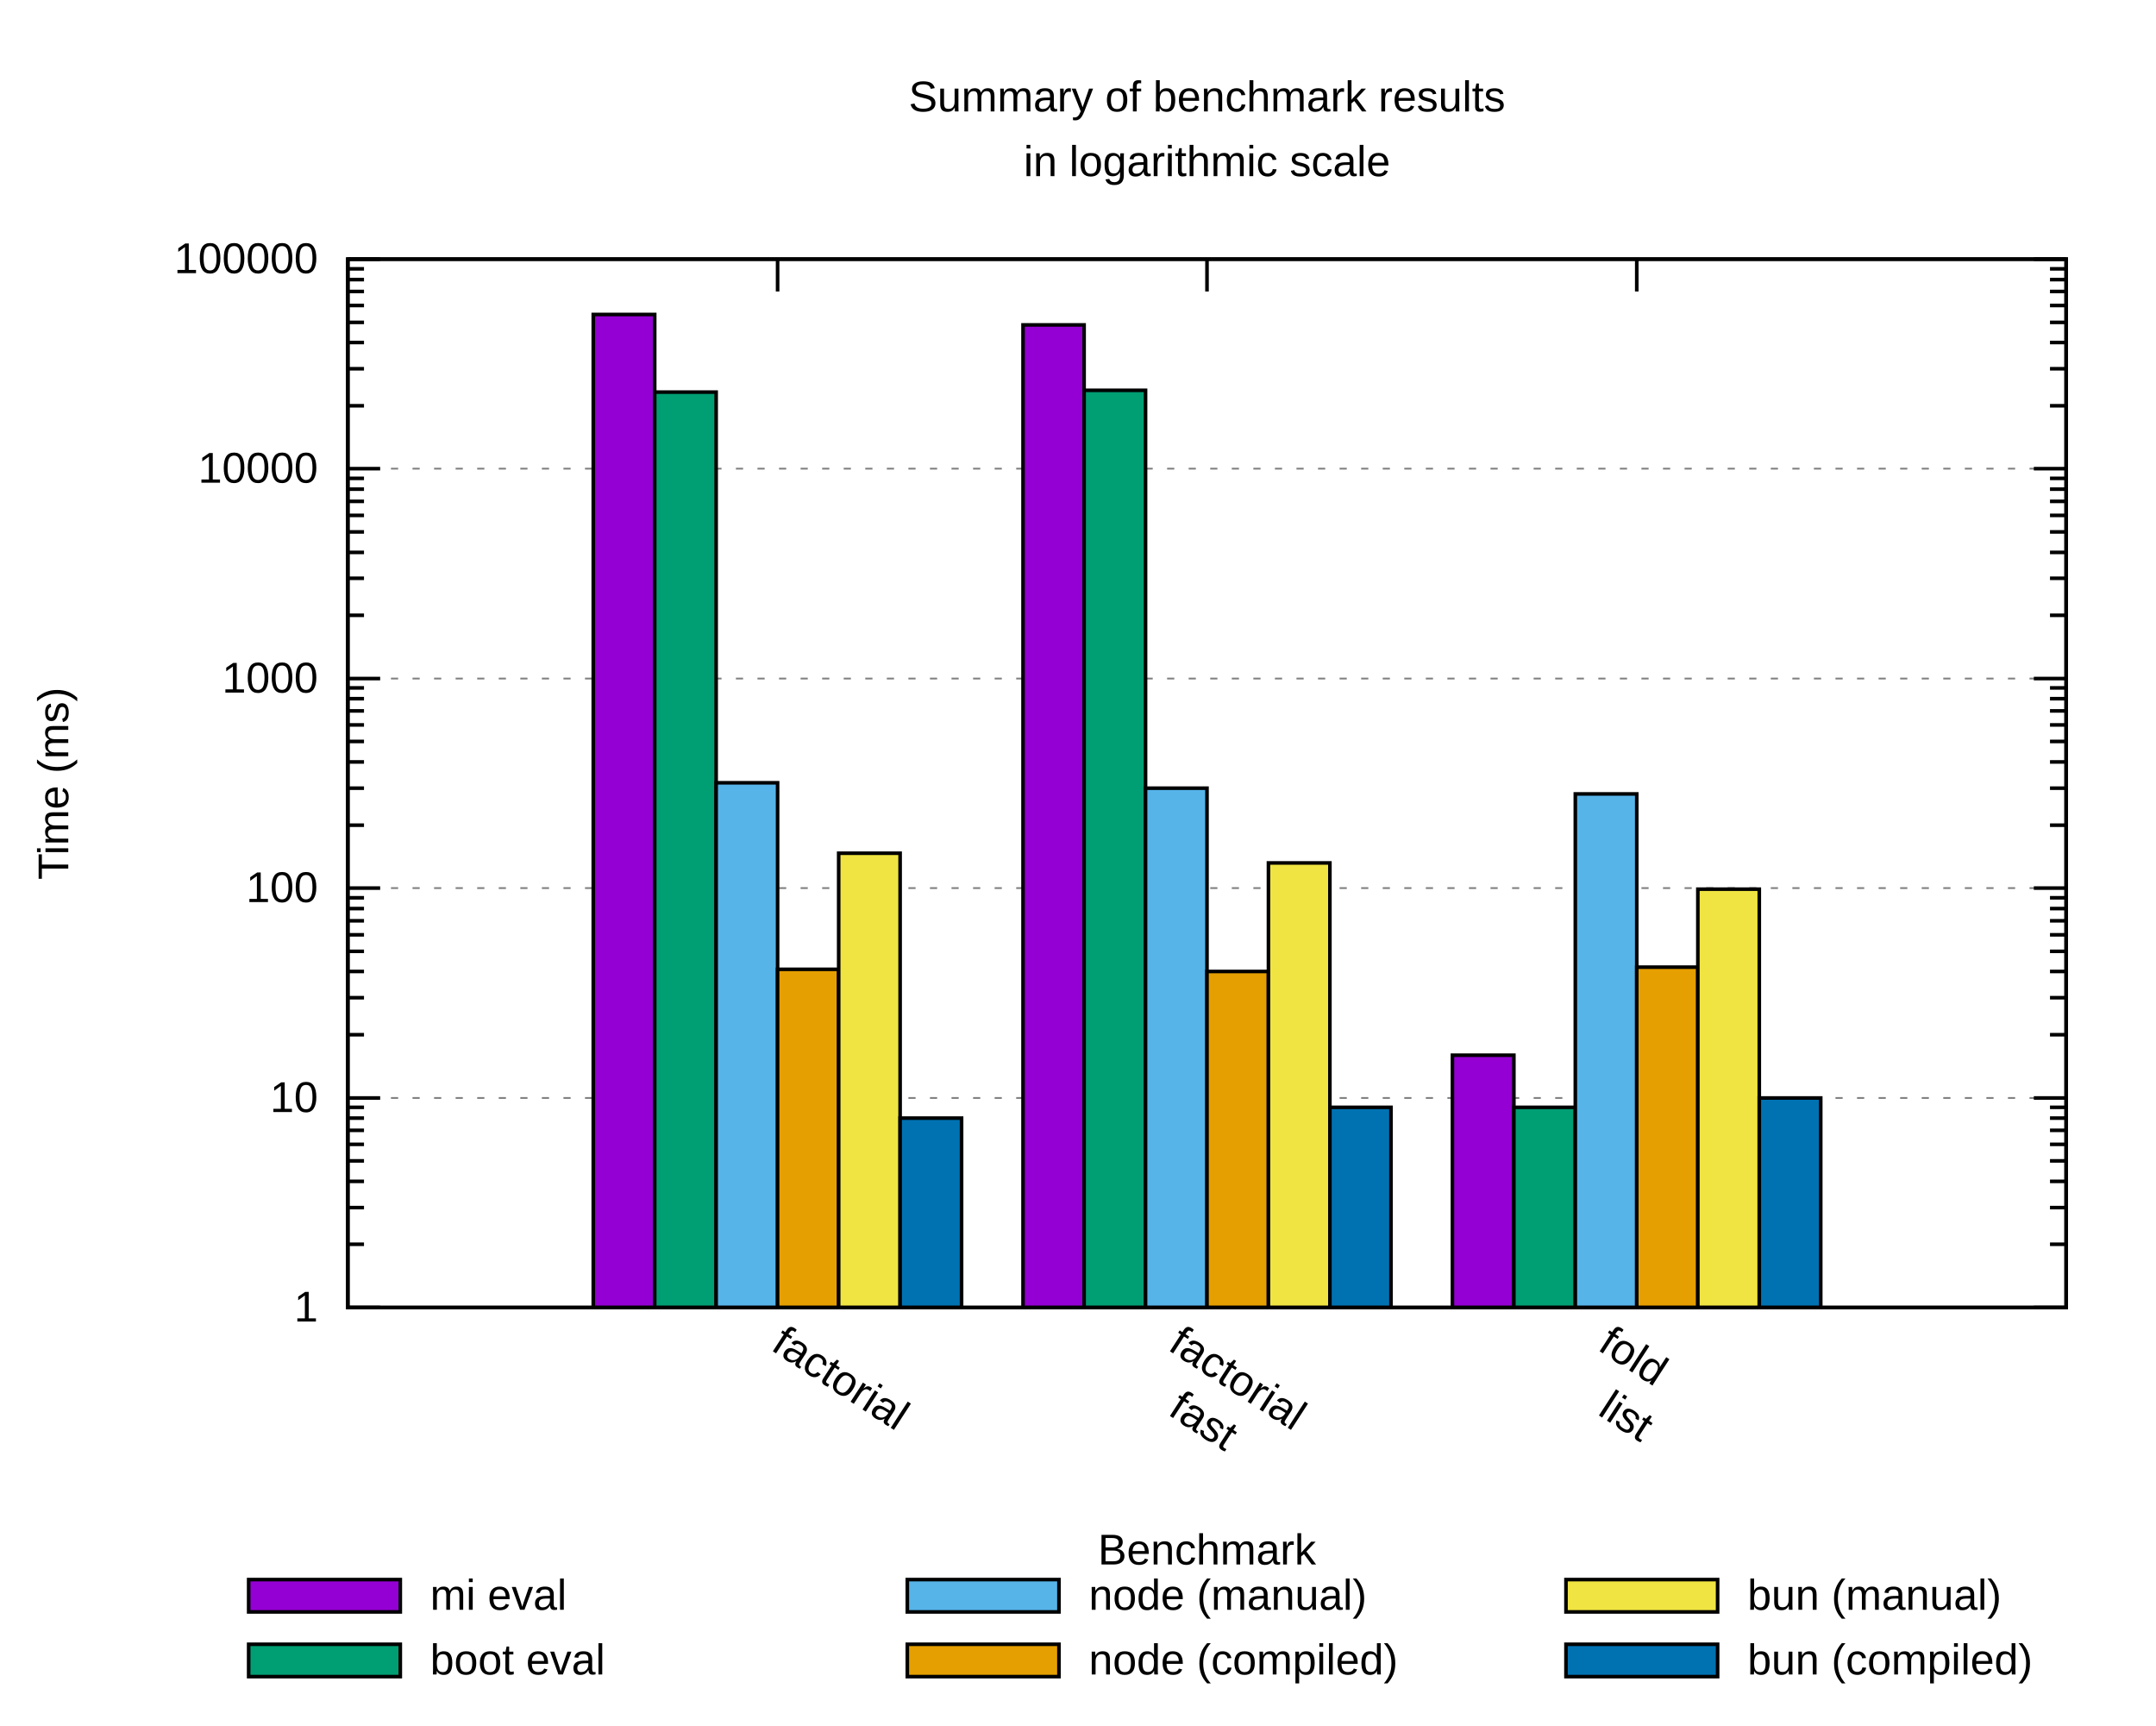
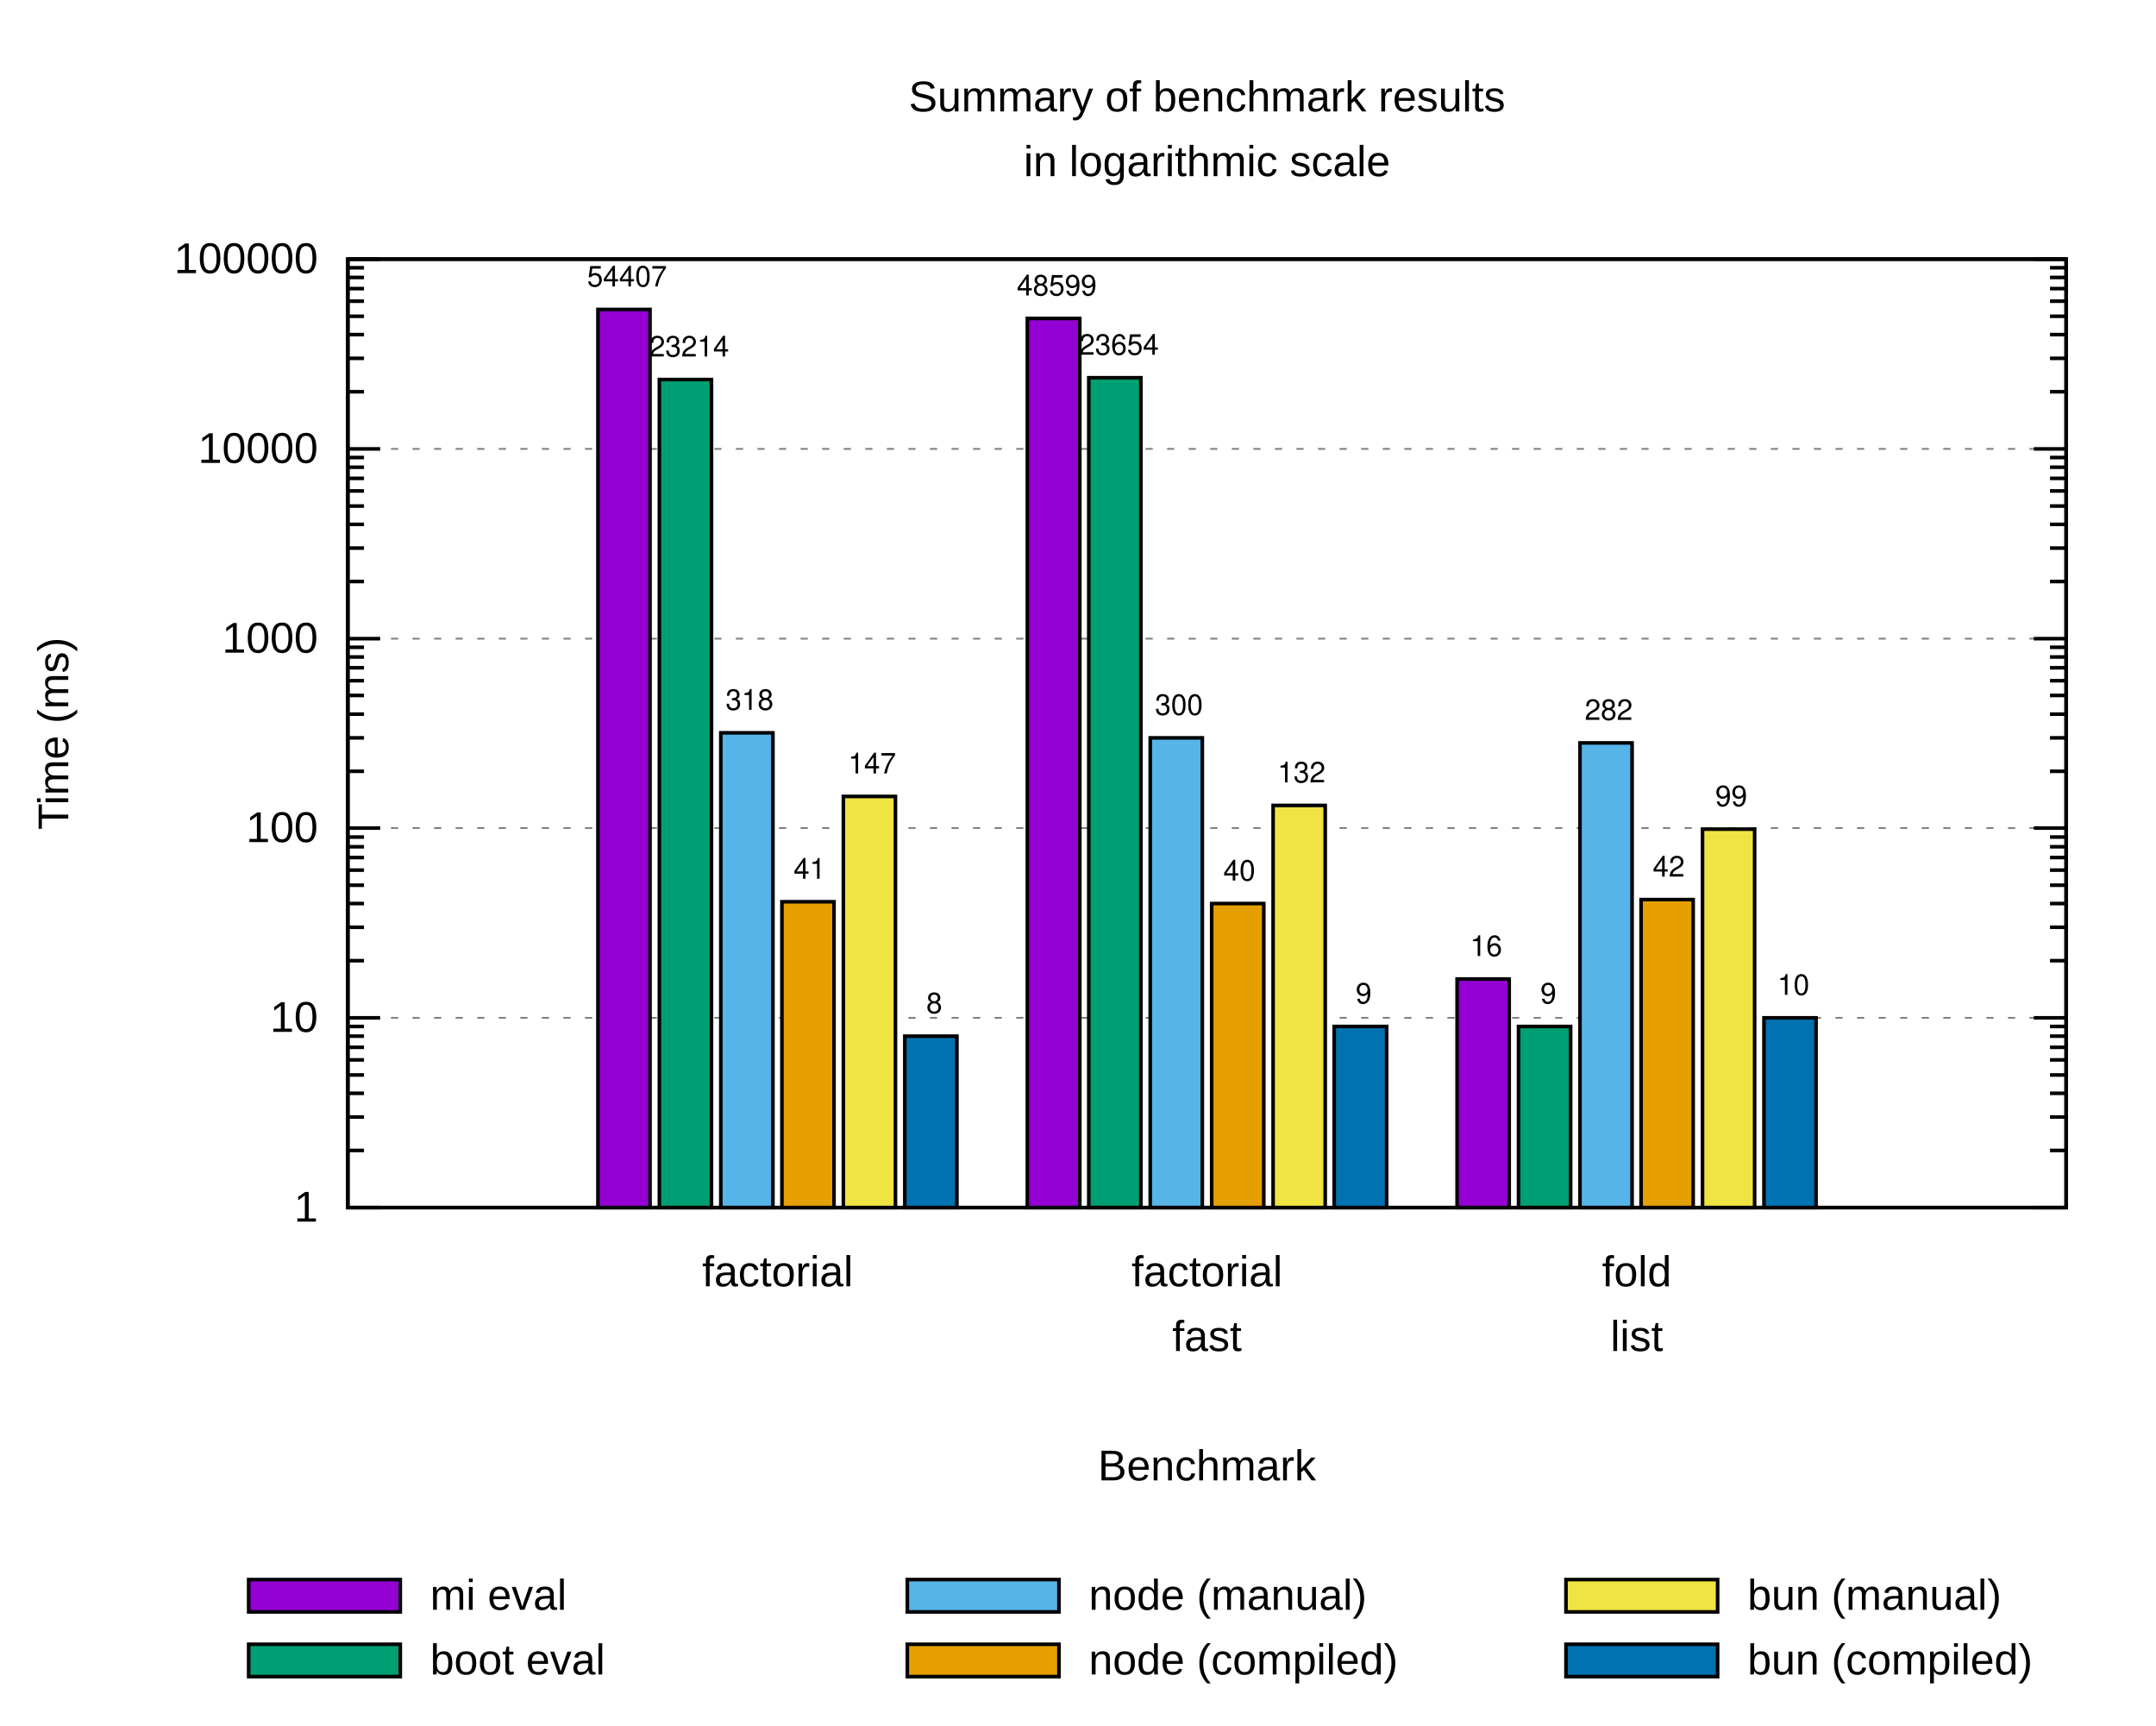
<svg xmlns="http://www.w3.org/2000/svg" xmlns:xlink="http://www.w3.org/1999/xlink" width="600" height="480" viewBox="0 0 600 480">
  <g id="gnuplot_canvas">
    <rect x="0" y="0" width="600" height="480" fill="none" />
    <defs>
      <circle id="gpDot" r="0.5" stroke-width="0.5" stroke="currentColor" />
      <path id="gpPt0" stroke-width="0.222" stroke="currentColor" d="M-1,0 h2 M0,-1 v2" />
      <path id="gpPt1" stroke-width="0.222" stroke="currentColor" d="M-1,-1 L1,1 M1,-1 L-1,1" />
      <path id="gpPt2" stroke-width="0.222" stroke="currentColor" d="M-1,0 L1,0 M0,-1 L0,1 M-1,-1 L1,1 M-1,1 L1,-1" />
      <rect id="gpPt3" stroke-width="0.222" stroke="currentColor" x="-1" y="-1" width="2" height="2" />
      <rect id="gpPt4" stroke-width="0.222" stroke="currentColor" fill="currentColor" x="-1" y="-1" width="2" height="2" />
      <circle id="gpPt5" stroke-width="0.222" stroke="currentColor" cx="0" cy="0" r="1" />
      <use xlink:href="#gpPt5" id="gpPt6" fill="currentColor" stroke="none" />
      <path id="gpPt7" stroke-width="0.222" stroke="currentColor" d="M0,-1.33 L-1.33,0.67 L1.33,0.67 z" />
      <use xlink:href="#gpPt7" id="gpPt8" fill="currentColor" stroke="none" />
      <use xlink:href="#gpPt7" id="gpPt9" stroke="currentColor" transform="rotate(180)" />
      <use xlink:href="#gpPt9" id="gpPt10" fill="currentColor" stroke="none" />
      <use xlink:href="#gpPt3" id="gpPt11" stroke="currentColor" transform="rotate(45)" />
      <use xlink:href="#gpPt11" id="gpPt12" fill="currentColor" stroke="none" />
      <path id="gpPt13" stroke-width="0.222" stroke="currentColor" d="M0,1.330 L1.265,0.411 L0.782,-1.067 L-0.782,-1.076 L-1.265,0.411 z" />
      <use xlink:href="#gpPt13" id="gpPt14" fill="currentColor" stroke="none" />
      <filter id="textbox" filterUnits="objectBoundingBox" x="0" y="0" height="1" width="1">
        <feFlood flood-color="white" flood-opacity="1" result="bgnd" />
        <feComposite in="SourceGraphic" in2="bgnd" operator="atop" />
      </filter>
      <filter id="greybox" filterUnits="objectBoundingBox" x="0" y="0" height="1" width="1">
        <feFlood flood-color="lightgrey" flood-opacity="1" result="grey" />
        <feComposite in="SourceGraphic" in2="grey" operator="atop" />
      </filter>
    </defs>
    <g fill="none" color="white" stroke="currentColor" stroke-width="1.00" stroke-linecap="butt" stroke-linejoin="miter">
</g>
    <g fill="none" color="black" stroke="currentColor" stroke-width="1.00" stroke-linecap="butt" stroke-linejoin="miter">
</g>
    <g fill="none" color="black" stroke="black" stroke-width="0.50" stroke-linecap="butt" stroke-linejoin="miter">
</g>
    <g fill="none" color="gray" stroke="currentColor" stroke-width="0.50" stroke-linecap="butt" stroke-linejoin="miter">
-       <path stroke="gray" stroke-dasharray="2,4" class="gridline" d="M96.8,363.8 L575.0,363.8  " />
+       <path stroke="gray" stroke-dasharray="2,4" class="gridline" d="M96.8,336.0 L575.0,336.0  " />
    </g>
    <g fill="none" color="gray" stroke="gray" stroke-width="1.00" stroke-linecap="butt" stroke-linejoin="miter">
</g>
    <g fill="none" color="black" stroke="currentColor" stroke-width="1.00" stroke-linecap="butt" stroke-linejoin="miter">
-       <path stroke="black" d="M96.8,363.8 L105.8,363.8 M575.0,363.8 L566.0,363.8  " />
-       <g transform="translate(88.5,367.7)" stroke="none" fill="black" font-family="Arial" font-size="12.00" text-anchor="end">
+       <path stroke="black" d="M96.8,336.0 L105.8,336.0 M575.0,336.0 L566.0,336.0  " />
+       <g transform="translate(88.5,339.9)" stroke="none" fill="black" font-family="Arial" font-size="12.00" text-anchor="end">
        <text>
          <tspan font-family="Arial"> 1</tspan>
        </text>
      </g>
    </g>
    <g fill="none" color="black" stroke="currentColor" stroke-width="1.00" stroke-linecap="butt" stroke-linejoin="miter">
-       <path stroke="black" d="M96.8,346.2 L101.3,346.2 M575.0,346.2 L570.5,346.2 M96.8,336.0 L101.3,336.0 M575.0,336.0 L570.5,336.0   M96.8,328.7 L101.3,328.7 M575.0,328.7 L570.5,328.7 M96.8,323.0 L101.3,323.0 M575.0,323.0 L570.5,323.0   M96.8,318.4 L101.3,318.4 M575.0,318.4 L570.5,318.4 M96.8,314.5 L101.3,314.5 M575.0,314.5 L570.5,314.5   M96.8,311.1 L101.3,311.1 M575.0,311.1 L570.5,311.1 M96.8,308.1 L101.3,308.1 M575.0,308.1 L570.5,308.1    " />
+       <path stroke="black" d="M96.8,320.1 L101.3,320.1 M575.0,320.1 L570.5,320.1 M96.8,310.8 L101.3,310.8 M575.0,310.8 L570.5,310.8   M96.8,304.2 L101.3,304.2 M575.0,304.2 L570.5,304.2 M96.8,299.1 L101.3,299.1 M575.0,299.1 L570.5,299.1   M96.8,294.9 L101.3,294.9 M575.0,294.9 L570.5,294.9 M96.8,291.4 L101.3,291.4 M575.0,291.4 L570.5,291.4   M96.8,288.3 L101.3,288.3 M575.0,288.3 L570.5,288.3 M96.8,285.6 L101.3,285.6 M575.0,285.6 L570.5,285.6    " />
    </g>
    <g fill="none" color="black" stroke="black" stroke-width="0.50" stroke-linecap="butt" stroke-linejoin="miter">
</g>
    <g fill="none" color="gray" stroke="currentColor" stroke-width="0.50" stroke-linecap="butt" stroke-linejoin="miter">
-       <path stroke="gray" stroke-dasharray="2,4" class="gridline" d="M96.8,305.5 L575.0,305.5  " />
+       <path stroke="gray" stroke-dasharray="2,4" class="gridline" d="M96.8,283.2 L575.0,283.2  " />
    </g>
    <g fill="none" color="gray" stroke="gray" stroke-width="1.00" stroke-linecap="butt" stroke-linejoin="miter">
</g>
    <g fill="none" color="black" stroke="currentColor" stroke-width="1.00" stroke-linecap="butt" stroke-linejoin="miter">
-       <path stroke="black" d="M96.8,305.5 L105.8,305.5 M575.0,305.5 L566.0,305.5  " />
-       <g transform="translate(88.5,309.4)" stroke="none" fill="black" font-family="Arial" font-size="12.00" text-anchor="end">
+       <path stroke="black" d="M96.8,283.2 L105.8,283.2 M575.0,283.2 L566.0,283.2  " />
+       <g transform="translate(88.5,287.1)" stroke="none" fill="black" font-family="Arial" font-size="12.00" text-anchor="end">
        <text>
          <tspan font-family="Arial"> 10</tspan>
        </text>
      </g>
    </g>
    <g fill="none" color="black" stroke="currentColor" stroke-width="1.00" stroke-linecap="butt" stroke-linejoin="miter">
-       <path stroke="black" d="M96.8,287.9 L101.3,287.9 M575.0,287.9 L570.5,287.9 M96.8,277.6 L101.3,277.6 M575.0,277.6 L570.5,277.6   M96.8,270.3 L101.3,270.3 M575.0,270.3 L570.5,270.3 M96.8,264.7 L101.3,264.7 M575.0,264.7 L570.5,264.7   M96.8,260.1 L101.3,260.1 M575.0,260.1 L570.5,260.1 M96.8,256.2 L101.3,256.2 M575.0,256.2 L570.5,256.2   M96.8,252.8 L101.3,252.8 M575.0,252.8 L570.5,252.8 M96.8,249.8 L101.3,249.8 M575.0,249.8 L570.5,249.8    " />
+       <path stroke="black" d="M96.8,267.3 L101.3,267.3 M575.0,267.3 L570.5,267.3 M96.8,258.0 L101.3,258.0 M575.0,258.0 L570.5,258.0   M96.8,251.4 L101.3,251.4 M575.0,251.4 L570.5,251.4 M96.8,246.3 L101.3,246.3 M575.0,246.3 L570.5,246.3   M96.8,242.1 L101.3,242.1 M575.0,242.1 L570.5,242.1 M96.8,238.6 L101.3,238.6 M575.0,238.6 L570.5,238.6   M96.8,235.6 L101.3,235.6 M575.0,235.6 L570.5,235.6 M96.8,232.9 L101.3,232.9 M575.0,232.9 L570.5,232.9    " />
    </g>
    <g fill="none" color="black" stroke="black" stroke-width="0.50" stroke-linecap="butt" stroke-linejoin="miter">
</g>
    <g fill="none" color="gray" stroke="currentColor" stroke-width="0.50" stroke-linecap="butt" stroke-linejoin="miter">
-       <path stroke="gray" stroke-dasharray="2,4" class="gridline" d="M96.8,247.1 L575.0,247.1  " />
+       <path stroke="gray" stroke-dasharray="2,4" class="gridline" d="M96.8,230.4 L575.0,230.4  " />
    </g>
    <g fill="none" color="gray" stroke="gray" stroke-width="1.00" stroke-linecap="butt" stroke-linejoin="miter">
</g>
    <g fill="none" color="black" stroke="currentColor" stroke-width="1.00" stroke-linecap="butt" stroke-linejoin="miter">
-       <path stroke="black" d="M96.8,247.1 L105.8,247.1 M575.0,247.1 L566.0,247.1  " />
-       <g transform="translate(88.5,251.0)" stroke="none" fill="black" font-family="Arial" font-size="12.00" text-anchor="end">
+       <path stroke="black" d="M96.8,230.4 L105.8,230.4 M575.0,230.4 L566.0,230.4  " />
+       <g transform="translate(88.5,234.3)" stroke="none" fill="black" font-family="Arial" font-size="12.00" text-anchor="end">
        <text>
          <tspan font-family="Arial"> 100</tspan>
        </text>
      </g>
    </g>
    <g fill="none" color="black" stroke="currentColor" stroke-width="1.00" stroke-linecap="butt" stroke-linejoin="miter">
-       <path stroke="black" d="M96.8,229.6 L101.3,229.6 M575.0,229.6 L570.5,229.6 M96.8,219.3 L101.3,219.3 M575.0,219.3 L570.5,219.3   M96.8,212.0 L101.3,212.0 M575.0,212.0 L570.5,212.0 M96.8,206.3 L101.3,206.3 M575.0,206.3 L570.5,206.3   M96.8,201.7 L101.3,201.7 M575.0,201.7 L570.5,201.7 M96.8,197.8 L101.3,197.8 M575.0,197.8 L570.5,197.8   M96.8,194.4 L101.3,194.4 M575.0,194.4 L570.5,194.4 M96.8,191.4 L101.3,191.4 M575.0,191.4 L570.5,191.4    " />
+       <path stroke="black" d="M96.8,214.6 L101.3,214.6 M575.0,214.6 L570.5,214.6 M96.8,205.3 L101.3,205.3 M575.0,205.3 L570.5,205.3   M96.8,198.7 L101.3,198.7 M575.0,198.7 L570.5,198.7 M96.8,193.5 L101.3,193.5 M575.0,193.5 L570.5,193.5   M96.8,189.4 L101.3,189.4 M575.0,189.4 L570.5,189.4 M96.8,185.8 L101.3,185.8 M575.0,185.8 L570.5,185.8   M96.8,182.8 L101.3,182.8 M575.0,182.8 L570.5,182.8 M96.8,180.1 L101.3,180.1 M575.0,180.1 L570.5,180.1    " />
    </g>
    <g fill="none" color="black" stroke="black" stroke-width="0.50" stroke-linecap="butt" stroke-linejoin="miter">
</g>
    <g fill="none" color="gray" stroke="currentColor" stroke-width="0.50" stroke-linecap="butt" stroke-linejoin="miter">
-       <path stroke="gray" stroke-dasharray="2,4" class="gridline" d="M96.8,188.8 L575.0,188.8  " />
+       <path stroke="gray" stroke-dasharray="2,4" class="gridline" d="M96.8,177.7 L575.0,177.7  " />
    </g>
    <g fill="none" color="gray" stroke="gray" stroke-width="1.00" stroke-linecap="butt" stroke-linejoin="miter">
</g>
    <g fill="none" color="black" stroke="currentColor" stroke-width="1.00" stroke-linecap="butt" stroke-linejoin="miter">
-       <path stroke="black" d="M96.8,188.8 L105.8,188.8 M575.0,188.8 L566.0,188.8  " />
-       <g transform="translate(88.5,192.7)" stroke="none" fill="black" font-family="Arial" font-size="12.00" text-anchor="end">
+       <path stroke="black" d="M96.8,177.7 L105.8,177.7 M575.0,177.7 L566.0,177.7  " />
+       <g transform="translate(88.5,181.6)" stroke="none" fill="black" font-family="Arial" font-size="12.00" text-anchor="end">
        <text>
          <tspan font-family="Arial"> 1000</tspan>
        </text>
      </g>
    </g>
    <g fill="none" color="black" stroke="currentColor" stroke-width="1.00" stroke-linecap="butt" stroke-linejoin="miter">
-       <path stroke="black" d="M96.8,171.2 L101.3,171.2 M575.0,171.2 L570.5,171.2 M96.8,160.9 L101.3,160.9 M575.0,160.9 L570.5,160.9   M96.8,153.7 L101.3,153.7 M575.0,153.7 L570.5,153.7 M96.8,148.0 L101.3,148.0 M575.0,148.0 L570.5,148.0   M96.8,143.4 L101.3,143.4 M575.0,143.4 L570.5,143.4 M96.8,139.5 L101.3,139.5 M575.0,139.5 L570.5,139.5   M96.8,136.1 L101.3,136.1 M575.0,136.1 L570.5,136.1 M96.8,133.1 L101.3,133.1 M575.0,133.1 L570.5,133.1    " />
+       <path stroke="black" d="M96.8,161.8 L101.3,161.8 M575.0,161.8 L570.5,161.8 M96.8,152.5 L101.3,152.5 M575.0,152.5 L570.5,152.5   M96.8,145.9 L101.3,145.9 M575.0,145.9 L570.5,145.9 M96.8,140.8 L101.3,140.8 M575.0,140.8 L570.5,140.8   M96.8,136.6 L101.3,136.6 M575.0,136.6 L570.5,136.6 M96.8,133.1 L101.3,133.1 M575.0,133.1 L570.5,133.1   M96.8,130.0 L101.3,130.0 M575.0,130.0 L570.5,130.0 M96.8,127.3 L101.3,127.3 M575.0,127.3 L570.5,127.3    " />
    </g>
    <g fill="none" color="black" stroke="black" stroke-width="0.50" stroke-linecap="butt" stroke-linejoin="miter">
</g>
    <g fill="none" color="gray" stroke="currentColor" stroke-width="0.50" stroke-linecap="butt" stroke-linejoin="miter">
-       <path stroke="gray" stroke-dasharray="2,4" class="gridline" d="M96.8,130.4 L575.0,130.4  " />
+       <path stroke="gray" stroke-dasharray="2,4" class="gridline" d="M96.8,124.9 L575.0,124.9  " />
    </g>
    <g fill="none" color="gray" stroke="gray" stroke-width="1.00" stroke-linecap="butt" stroke-linejoin="miter">
</g>
    <g fill="none" color="black" stroke="currentColor" stroke-width="1.00" stroke-linecap="butt" stroke-linejoin="miter">
-       <path stroke="black" d="M96.8,130.4 L105.8,130.4 M575.0,130.4 L566.0,130.4  " />
-       <g transform="translate(88.5,134.3)" stroke="none" fill="black" font-family="Arial" font-size="12.00" text-anchor="end">
+       <path stroke="black" d="M96.8,124.9 L105.8,124.9 M575.0,124.9 L566.0,124.9  " />
+       <g transform="translate(88.5,128.8)" stroke="none" fill="black" font-family="Arial" font-size="12.00" text-anchor="end">
        <text>
          <tspan font-family="Arial"> 10000</tspan>
        </text>
      </g>
    </g>
    <g fill="none" color="black" stroke="currentColor" stroke-width="1.00" stroke-linecap="butt" stroke-linejoin="miter">
-       <path stroke="black" d="M96.8,112.9 L101.3,112.9 M575.0,112.9 L570.5,112.9 M96.8,102.6 L101.3,102.6 M575.0,102.6 L570.5,102.6   M96.8,95.3 L101.3,95.3 M575.0,95.3 L570.5,95.3 M96.8,89.7 L101.3,89.7 M575.0,89.7 L570.5,89.7   M96.8,85.0 L101.3,85.0 M575.0,85.0 L570.5,85.0 M96.8,81.1 L101.3,81.1 M575.0,81.1 L570.5,81.1   M96.8,77.8 L101.3,77.8 M575.0,77.8 L570.5,77.8 M96.8,74.8 L101.3,74.8 M575.0,74.8 L570.5,74.8    " />
+       <path stroke="black" d="M96.8,109.0 L101.3,109.0 M575.0,109.0 L570.5,109.0 M96.8,99.7 L101.3,99.7 M575.0,99.7 L570.5,99.7   M96.8,93.1 L101.3,93.1 M575.0,93.1 L570.5,93.1 M96.8,88.0 L101.3,88.0 M575.0,88.0 L570.5,88.0   M96.8,83.8 L101.3,83.8 M575.0,83.8 L570.5,83.8 M96.8,80.3 L101.3,80.3 M575.0,80.3 L570.5,80.3   M96.8,77.2 L101.3,77.2 M575.0,77.2 L570.5,77.2 M96.8,74.5 L101.3,74.5 M575.0,74.5 L570.5,74.5    " />
    </g>
    <g fill="none" color="black" stroke="black" stroke-width="0.50" stroke-linecap="butt" stroke-linejoin="miter">
</g>
    <g fill="none" color="gray" stroke="currentColor" stroke-width="0.50" stroke-linecap="butt" stroke-linejoin="miter">
      <path stroke="gray" stroke-dasharray="2,4" class="gridline" d="M96.8,72.1 L575.0,72.1  " />
    </g>
    <g fill="none" color="gray" stroke="gray" stroke-width="1.00" stroke-linecap="butt" stroke-linejoin="miter">
</g>
    <g fill="none" color="black" stroke="currentColor" stroke-width="1.00" stroke-linecap="butt" stroke-linejoin="miter">
      <path stroke="black" d="M96.8,72.1 L105.8,72.1 M575.0,72.1 L566.0,72.1  " />
      <g transform="translate(88.5,76.0)" stroke="none" fill="black" font-family="Arial" font-size="12.00" text-anchor="end">
        <text>
          <tspan font-family="Arial"> 100000</tspan>
        </text>
      </g>
    </g>
    <g fill="none" color="black" stroke="currentColor" stroke-width="1.00" stroke-linecap="butt" stroke-linejoin="miter">
-       <path stroke="black" d="M216.4,363.8 L216.4,354.8 M216.4,72.1 L216.4,81.1  " />
-       <g transform="translate(214.2,375.4) rotate(33)" stroke="none" fill="black" font-family="Arial" font-size="12.00" text-anchor="start">
+       <path stroke="black" d="M216.4,336.0 M216.4,72.1  " />
+       <g transform="translate(216.4,357.9)" stroke="none" fill="black" font-family="Arial" font-size="12.00" text-anchor="middle">
        <text>
          <tspan font-family="Arial">factorial</tspan>
        </text>
      </g>
    </g>
    <g fill="none" color="black" stroke="currentColor" stroke-width="1.00" stroke-linecap="butt" stroke-linejoin="miter">
-       <path stroke="black" d="M335.9,363.8 L335.9,354.8 M335.9,72.1 L335.9,81.1  " />
-       <g transform="translate(324.7,375.4) rotate(33)" stroke="none" fill="black" font-family="Arial" font-size="12.00" text-anchor="start">
+       <path stroke="black" d="M335.9,336.0 M335.9,72.1  " />
+       <g transform="translate(335.9,357.9)" stroke="none" fill="black" font-family="Arial" font-size="12.00" text-anchor="middle">
        <text>
          <tspan font-family="Arial">factorial</tspan>
        </text>
      </g>
-       <g transform="translate(324.7,393.4) rotate(33)" stroke="none" fill="black" font-family="Arial" font-size="12.00" text-anchor="start">
+       <g transform="translate(335.9,375.9)" stroke="none" fill="black" font-family="Arial" font-size="12.00" text-anchor="middle">
        <text>
          <tspan font-family="Arial">fast</tspan>
        </text>
      </g>
    </g>
    <g fill="none" color="black" stroke="currentColor" stroke-width="1.00" stroke-linecap="butt" stroke-linejoin="miter">
-       <path stroke="black" d="M455.5,363.8 L455.5,354.8 M455.5,72.1 L455.5,81.1  " />
-       <g transform="translate(444.3,375.4) rotate(33)" stroke="none" fill="black" font-family="Arial" font-size="12.00" text-anchor="start">
+       <path stroke="black" d="M455.5,336.0 M455.5,72.1  " />
+       <g transform="translate(455.5,357.9)" stroke="none" fill="black" font-family="Arial" font-size="12.00" text-anchor="middle">
        <text>
          <tspan font-family="Arial">fold</tspan>
        </text>
      </g>
-       <g transform="translate(444.3,393.4) rotate(33)" stroke="none" fill="black" font-family="Arial" font-size="12.00" text-anchor="start">
+       <g transform="translate(455.5,375.9)" stroke="none" fill="black" font-family="Arial" font-size="12.00" text-anchor="middle">
        <text>
          <tspan font-family="Arial">list</tspan>
        </text>
      </g>
    </g>
    <g fill="none" color="black" stroke="currentColor" stroke-width="1.00" stroke-linecap="butt" stroke-linejoin="miter">
</g>
    <g fill="none" color="black" stroke="currentColor" stroke-width="1.00" stroke-linecap="butt" stroke-linejoin="miter">
-       <path stroke="black" d="M96.8,72.1 L96.8,363.8 L575.0,363.8 L575.0,72.1 L96.8,72.1 Z  " />
-     </g>
-     <g fill="none" color="black" stroke="currentColor" stroke-width="1.00" stroke-linecap="butt" stroke-linejoin="miter">
-       <g transform="translate(19.0,218.0) rotate(270)" stroke="none" fill="black" font-family="Arial" font-size="12.00" text-anchor="middle">
+       <path stroke="black" d="M96.8,72.1 L96.8,336.0 L575.0,336.0 L575.0,72.1 L96.8,72.1 Z  " />
+     </g>
+     <g fill="none" color="black" stroke="currentColor" stroke-width="1.00" stroke-linecap="butt" stroke-linejoin="miter">
+       <g transform="translate(19.0,204.1) rotate(270)" stroke="none" fill="black" font-family="Arial" font-size="12.00" text-anchor="middle">
        <text>
          <tspan font-family="Arial">Time (ms)</tspan>
        </text>
      </g>
    </g>
    <g fill="none" color="black" stroke="currentColor" stroke-width="1.00" stroke-linecap="butt" stroke-linejoin="miter">
-       <g transform="translate(335.9,435.3)" stroke="none" fill="black" font-family="Arial" font-size="12.00" text-anchor="middle">
+       <g transform="translate(335.9,411.9)" stroke="none" fill="black" font-family="Arial" font-size="12.00" text-anchor="middle">
        <text>
          <tspan font-family="Arial">Benchmark</tspan>
        </text>
      </g>
    </g>
    <g fill="none" color="black" stroke="currentColor" stroke-width="1.00" stroke-linecap="butt" stroke-linejoin="miter">
      <g transform="translate(335.9,31.0)" stroke="none" fill="black" font-family="Arial" font-size="12.00" text-anchor="middle">
        <text>
          <tspan font-family="Arial">Summary of benchmark results</tspan>
        </text>
      </g>
      <g transform="translate(335.9,49.0)" stroke="none" fill="black" font-family="Arial" font-size="12.00" text-anchor="middle">
        <text>
          <tspan font-family="Arial">in logarithmic scale</tspan>
        </text>
      </g>
    </g>
    <g fill="none" color="black" stroke="currentColor" stroke-width="1.00" stroke-linecap="butt" stroke-linejoin="miter">
</g>
    <g id="gnuplot_plot_1">
      <g fill="none" color="black" stroke="currentColor" stroke-width="1.00" stroke-linecap="butt" stroke-linejoin="miter">
        <g transform="translate(119.7,447.9)" stroke="none" fill="black" font-family="Arial" font-size="12.00" text-anchor="start">
          <text>
            <tspan font-family="Arial">mi eval</tspan>
          </text>
        </g>
      </g>
      <g fill="none" color="black" stroke="currentColor" stroke-width="1.00" stroke-linecap="butt" stroke-linejoin="miter">
        <g stroke="none" shape-rendering="crispEdges">
          <polygon fill="rgb(148,   0, 211)" points="69.2,448.5 111.4,448.5 111.4,439.5 69.2,439.5 " />
        </g>
        <path stroke="black" d="M69.2,448.5 L111.4,448.5 L111.4,439.5 L69.2,439.5 L69.2,448.5 Z  " />
      </g>
      <g fill="none" color="black" stroke="currentColor" stroke-width="1.00" stroke-linecap="butt" stroke-linejoin="miter">
        <g stroke="none" shape-rendering="crispEdges">
-           <polygon fill="rgb(148,   0, 211)" points="165.1,363.8 182.3,363.8 182.3,87.4 165.1,87.4 " />
-         </g>
-         <path stroke="black" d="M165.1,363.8 L165.1,87.5 L182.2,87.5 L182.2,363.8 L165.1,363.8 Z  " />
-       </g>
-       <g fill="none" color="black" stroke="currentColor" stroke-width="1.00" stroke-linecap="butt" stroke-linejoin="miter">
-         <g stroke="none" shape-rendering="crispEdges">
-           <polygon fill="rgb(148,   0, 211)" points="284.7,363.8 301.8,363.8 301.8,90.3 284.7,90.3 " />
-         </g>
-         <path stroke="black" d="M284.7,363.8 L284.7,90.4 L301.7,90.4 L301.7,363.8 L284.7,363.8 Z  " />
-       </g>
-       <g fill="none" color="black" stroke="currentColor" stroke-width="1.00" stroke-linecap="butt" stroke-linejoin="miter">
-         <g stroke="none" shape-rendering="crispEdges">
-           <polygon fill="rgb(148,   0, 211)" points="404.2,363.8 421.4,363.8 421.4,293.5 404.2,293.5 " />
-         </g>
-         <path stroke="black" d="M404.2,363.8 L404.2,293.6 L421.3,293.6 L421.3,363.8 L404.2,363.8 Z  " />
+           <polygon fill="rgb(148,   0, 211)" points="166.4,336.0 181.0,336.0 181.0,86.0 166.4,86.0 " />
+         </g>
+         <path stroke="black" d="M166.4,336.0 L166.4,86.1 L180.9,86.1 L180.9,336.0 L166.4,336.0 Z  " />
+       </g>
+       <g fill="none" color="black" stroke="currentColor" stroke-width="1.00" stroke-linecap="butt" stroke-linejoin="miter">
+         <g stroke="none" shape-rendering="crispEdges">
+           <polygon fill="rgb(148,   0, 211)" points="285.9,336.0 300.6,336.0 300.6,88.5 285.9,88.5 " />
+         </g>
+         <path stroke="black" d="M285.9,336.0 L285.9,88.6 L300.5,88.6 L300.5,336.0 L285.9,336.0 Z  " />
+       </g>
+       <g fill="none" color="black" stroke="currentColor" stroke-width="1.00" stroke-linecap="butt" stroke-linejoin="miter">
+         <g stroke="none" shape-rendering="crispEdges">
+           <polygon fill="rgb(148,   0, 211)" points="405.5,336.0 420.1,336.0 420.1,272.3 405.5,272.3 " />
+         </g>
+         <path stroke="black" d="M405.5,336.0 L405.5,272.4 L420.0,272.4 L420.0,336.0 L405.5,336.0 Z  " />
      </g>
      <g fill="none" color="black" stroke="currentColor" stroke-width="1.00" stroke-linecap="butt" stroke-linejoin="miter">
</g>
    </g>
    <g id="gnuplot_plot_2">
      <g fill="none" color="black" stroke="currentColor" stroke-width="1.00" stroke-linecap="butt" stroke-linejoin="miter">
        <g transform="translate(119.7,465.9)" stroke="none" fill="black" font-family="Arial" font-size="12.00" text-anchor="start">
          <text>
            <tspan font-family="Arial">boot eval</tspan>
          </text>
        </g>
      </g>
      <g fill="none" color="black" stroke="currentColor" stroke-width="1.00" stroke-linecap="butt" stroke-linejoin="miter">
        <g stroke="none" shape-rendering="crispEdges">
          <polygon fill="rgb(  0, 158, 115)" points="69.2,466.5 111.4,466.5 111.4,457.5 69.2,457.5 " />
        </g>
        <path stroke="black" d="M69.2,466.5 L111.4,466.5 L111.4,457.5 L69.2,457.5 L69.2,466.5 Z  " />
      </g>
      <g fill="none" color="black" stroke="currentColor" stroke-width="1.00" stroke-linecap="butt" stroke-linejoin="miter">
        <g stroke="none" shape-rendering="crispEdges">
-           <polygon fill="rgb(  0, 158, 115)" points="182.2,363.8 199.4,363.8 199.4,109.0 182.2,109.0 " />
-         </g>
-         <path stroke="black" d="M182.2,363.8 L182.2,109.1 L199.3,109.1 L199.3,363.8 L182.2,363.8 Z  " />
-       </g>
-       <g fill="none" color="black" stroke="currentColor" stroke-width="1.00" stroke-linecap="butt" stroke-linejoin="miter">
-         <g stroke="none" shape-rendering="crispEdges">
-           <polygon fill="rgb(  0, 158, 115)" points="301.7,363.8 318.9,363.8 318.9,108.5 301.7,108.5 " />
-         </g>
-         <path stroke="black" d="M301.7,363.8 L301.7,108.6 L318.8,108.6 L318.8,363.8 L301.7,363.8 Z  " />
-       </g>
-       <g fill="none" color="black" stroke="currentColor" stroke-width="1.00" stroke-linecap="butt" stroke-linejoin="miter">
-         <g stroke="none" shape-rendering="crispEdges">
-           <polygon fill="rgb(  0, 158, 115)" points="421.3,363.8 438.5,363.8 438.5,308.0 421.3,308.0 " />
-         </g>
-         <path stroke="black" d="M421.3,363.8 L421.3,308.1 L438.4,308.1 L438.4,363.8 L421.3,363.8 Z  " />
+           <polygon fill="rgb(  0, 158, 115)" points="183.5,336.0 198.1,336.0 198.1,105.5 183.5,105.5 " />
+         </g>
+         <path stroke="black" d="M183.5,336.0 L183.5,105.6 L198.0,105.6 L198.0,336.0 L183.5,336.0 Z  " />
+       </g>
+       <g fill="none" color="black" stroke="currentColor" stroke-width="1.00" stroke-linecap="butt" stroke-linejoin="miter">
+         <g stroke="none" shape-rendering="crispEdges">
+           <polygon fill="rgb(  0, 158, 115)" points="303.0,336.0 317.6,336.0 317.6,105.0 303.0,105.0 " />
+         </g>
+         <path stroke="black" d="M303.0,336.0 L303.0,105.1 L317.5,105.1 L317.5,336.0 L303.0,336.0 Z  " />
+       </g>
+       <g fill="none" color="black" stroke="currentColor" stroke-width="1.00" stroke-linecap="butt" stroke-linejoin="miter">
+         <g stroke="none" shape-rendering="crispEdges">
+           <polygon fill="rgb(  0, 158, 115)" points="422.6,336.0 437.2,336.0 437.2,285.5 422.6,285.5 " />
+         </g>
+         <path stroke="black" d="M422.6,336.0 L422.6,285.6 L437.1,285.6 L437.1,336.0 L422.6,336.0 Z  " />
      </g>
      <g fill="none" color="black" stroke="currentColor" stroke-width="1.00" stroke-linecap="butt" stroke-linejoin="miter">
</g>
    </g>
    <g id="gnuplot_plot_3">
      <g fill="none" color="black" stroke="currentColor" stroke-width="1.00" stroke-linecap="butt" stroke-linejoin="miter">
        <g transform="translate(303.0,447.9)" stroke="none" fill="black" font-family="Arial" font-size="12.00" text-anchor="start">
          <text>
            <tspan font-family="Arial">node (manual)</tspan>
          </text>
        </g>
      </g>
      <g fill="none" color="black" stroke="currentColor" stroke-width="1.00" stroke-linecap="butt" stroke-linejoin="miter">
        <g stroke="none" shape-rendering="crispEdges">
          <polygon fill="rgb( 86, 180, 233)" points="252.5,448.5 294.7,448.5 294.7,439.5 252.5,439.5 " />
        </g>
        <path stroke="black" d="M252.5,448.5 L294.7,448.5 L294.7,439.5 L252.5,439.5 L252.5,448.5 Z  " />
      </g>
      <g fill="none" color="black" stroke="currentColor" stroke-width="1.00" stroke-linecap="butt" stroke-linejoin="miter">
        <g stroke="none" shape-rendering="crispEdges">
-           <polygon fill="rgb( 86, 180, 233)" points="199.3,363.8 216.5,363.8 216.5,217.7 199.3,217.7 " />
-         </g>
-         <path stroke="black" d="M199.3,363.8 L199.3,217.8 L216.4,217.8 L216.4,363.8 L199.3,363.8 Z  " />
-       </g>
-       <g fill="none" color="black" stroke="currentColor" stroke-width="1.00" stroke-linecap="butt" stroke-linejoin="miter">
-         <g stroke="none" shape-rendering="crispEdges">
-           <polygon fill="rgb( 86, 180, 233)" points="318.8,363.8 336.0,363.8 336.0,219.2 318.8,219.2 " />
-         </g>
-         <path stroke="black" d="M318.8,363.8 L318.8,219.3 L335.9,219.3 L335.9,363.8 L318.8,363.8 Z  " />
-       </g>
-       <g fill="none" color="black" stroke="currentColor" stroke-width="1.00" stroke-linecap="butt" stroke-linejoin="miter">
-         <g stroke="none" shape-rendering="crispEdges">
-           <polygon fill="rgb( 86, 180, 233)" points="438.4,363.8 455.6,363.8 455.6,220.8 438.4,220.8 " />
-         </g>
-         <path stroke="black" d="M438.4,363.8 L438.4,220.9 L455.5,220.9 L455.5,363.8 L438.4,363.8 Z  " />
+           <polygon fill="rgb( 86, 180, 233)" points="200.6,336.0 215.2,336.0 215.2,203.8 200.6,203.8 " />
+         </g>
+         <path stroke="black" d="M200.6,336.0 L200.6,203.9 L215.1,203.9 L215.1,336.0 L200.6,336.0 Z  " />
+       </g>
+       <g fill="none" color="black" stroke="currentColor" stroke-width="1.00" stroke-linecap="butt" stroke-linejoin="miter">
+         <g stroke="none" shape-rendering="crispEdges">
+           <polygon fill="rgb( 86, 180, 233)" points="320.1,336.0 334.7,336.0 334.7,205.2 320.1,205.2 " />
+         </g>
+         <path stroke="black" d="M320.1,336.0 L320.1,205.3 L334.6,205.3 L334.6,336.0 L320.1,336.0 Z  " />
+       </g>
+       <g fill="none" color="black" stroke="currentColor" stroke-width="1.00" stroke-linecap="butt" stroke-linejoin="miter">
+         <g stroke="none" shape-rendering="crispEdges">
+           <polygon fill="rgb( 86, 180, 233)" points="439.7,336.0 454.3,336.0 454.3,206.6 439.7,206.6 " />
+         </g>
+         <path stroke="black" d="M439.7,336.0 L439.7,206.7 L454.2,206.7 L454.2,336.0 L439.7,336.0 Z  " />
      </g>
      <g fill="none" color="black" stroke="currentColor" stroke-width="1.00" stroke-linecap="butt" stroke-linejoin="miter">
</g>
    </g>
    <g id="gnuplot_plot_4">
      <g fill="none" color="black" stroke="currentColor" stroke-width="1.00" stroke-linecap="butt" stroke-linejoin="miter">
        <g transform="translate(303.0,465.9)" stroke="none" fill="black" font-family="Arial" font-size="12.00" text-anchor="start">
          <text>
            <tspan font-family="Arial">node (compiled)</tspan>
          </text>
        </g>
      </g>
      <g fill="none" color="black" stroke="currentColor" stroke-width="1.00" stroke-linecap="butt" stroke-linejoin="miter">
        <g stroke="none" shape-rendering="crispEdges">
          <polygon fill="rgb(230, 159,   0)" points="252.5,466.5 294.7,466.5 294.7,457.5 252.5,457.5 " />
        </g>
        <path stroke="black" d="M252.5,466.5 L294.7,466.5 L294.7,457.5 L252.5,457.5 L252.5,466.5 Z  " />
      </g>
      <g fill="none" color="black" stroke="currentColor" stroke-width="1.00" stroke-linecap="butt" stroke-linejoin="miter">
        <g stroke="none" shape-rendering="crispEdges">
-           <polygon fill="rgb(230, 159,   0)" points="216.4,363.8 233.5,363.8 233.5,269.6 216.4,269.6 " />
-         </g>
-         <path stroke="black" d="M216.4,363.8 L216.4,269.7 L233.4,269.7 L233.4,363.8 L216.4,363.8 Z  " />
-       </g>
-       <g fill="none" color="black" stroke="currentColor" stroke-width="1.00" stroke-linecap="butt" stroke-linejoin="miter">
-         <g stroke="none" shape-rendering="crispEdges">
-           <polygon fill="rgb(230, 159,   0)" points="335.9,363.8 353.1,363.8 353.1,270.2 335.9,270.2 " />
-         </g>
-         <path stroke="black" d="M335.9,363.8 L335.9,270.3 L353.0,270.3 L353.0,363.8 L335.9,363.8 Z  " />
-       </g>
-       <g fill="none" color="black" stroke="currentColor" stroke-width="1.00" stroke-linecap="butt" stroke-linejoin="miter">
-         <g stroke="none" shape-rendering="crispEdges">
-           <polygon fill="rgb(230, 159,   0)" points="455.5,363.8 472.6,363.8 472.6,269.0 455.5,269.0 " />
-         </g>
-         <path stroke="black" d="M455.5,363.8 L455.5,269.1 L472.5,269.1 L472.5,363.8 L455.5,363.8 Z  " />
+           <polygon fill="rgb(230, 159,   0)" points="217.6,336.0 232.2,336.0 232.2,250.8 217.6,250.8 " />
+         </g>
+         <path stroke="black" d="M217.6,336.0 L217.6,250.9 L232.1,250.9 L232.1,336.0 L217.6,336.0 Z  " />
+       </g>
+       <g fill="none" color="black" stroke="currentColor" stroke-width="1.00" stroke-linecap="butt" stroke-linejoin="miter">
+         <g stroke="none" shape-rendering="crispEdges">
+           <polygon fill="rgb(230, 159,   0)" points="337.2,336.0 351.8,336.0 351.8,251.3 337.2,251.3 " />
+         </g>
+         <path stroke="black" d="M337.2,336.0 L337.2,251.4 L351.7,251.4 L351.7,336.0 L337.2,336.0 Z  " />
+       </g>
+       <g fill="none" color="black" stroke="currentColor" stroke-width="1.00" stroke-linecap="butt" stroke-linejoin="miter">
+         <g stroke="none" shape-rendering="crispEdges">
+           <polygon fill="rgb(230, 159,   0)" points="456.7,336.0 471.3,336.0 471.3,250.2 456.7,250.2 " />
+         </g>
+         <path stroke="black" d="M456.7,336.0 L456.7,250.3 L471.2,250.3 L471.2,336.0 L456.7,336.0 Z  " />
      </g>
      <g fill="none" color="black" stroke="currentColor" stroke-width="1.00" stroke-linecap="butt" stroke-linejoin="miter">
</g>
    </g>
    <g id="gnuplot_plot_5">
      <g fill="none" color="black" stroke="currentColor" stroke-width="1.00" stroke-linecap="butt" stroke-linejoin="miter">
        <g transform="translate(486.3,447.9)" stroke="none" fill="black" font-family="Arial" font-size="12.00" text-anchor="start">
          <text>
            <tspan font-family="Arial">bun (manual)</tspan>
          </text>
        </g>
      </g>
      <g fill="none" color="black" stroke="currentColor" stroke-width="1.00" stroke-linecap="butt" stroke-linejoin="miter">
        <g stroke="none" shape-rendering="crispEdges">
          <polygon fill="rgb(240, 228,  66)" points="435.8,448.5 478.0,448.5 478.0,439.5 435.8,439.5 " />
        </g>
        <path stroke="black" d="M435.8,448.5 L478.0,448.5 L478.0,439.5 L435.8,439.5 L435.8,448.5 Z  " />
      </g>
      <g fill="none" color="black" stroke="currentColor" stroke-width="1.00" stroke-linecap="butt" stroke-linejoin="miter">
        <g stroke="none" shape-rendering="crispEdges">
-           <polygon fill="rgb(240, 228,  66)" points="233.4,363.8 250.6,363.8 250.6,237.3 233.4,237.3 " />
-         </g>
-         <path stroke="black" d="M233.4,363.8 L233.4,237.4 L250.5,237.4 L250.5,363.8 L233.4,363.8 Z  " />
-       </g>
-       <g fill="none" color="black" stroke="currentColor" stroke-width="1.00" stroke-linecap="butt" stroke-linejoin="miter">
-         <g stroke="none" shape-rendering="crispEdges">
-           <polygon fill="rgb(240, 228,  66)" points="353.0,363.8 370.2,363.8 370.2,240.0 353.0,240.0 " />
-         </g>
-         <path stroke="black" d="M353.0,363.8 L353.0,240.1 L370.1,240.1 L370.1,363.8 L353.0,363.8 Z  " />
-       </g>
-       <g fill="none" color="black" stroke="currentColor" stroke-width="1.00" stroke-linecap="butt" stroke-linejoin="miter">
-         <g stroke="none" shape-rendering="crispEdges">
-           <polygon fill="rgb(240, 228,  66)" points="472.5,363.8 489.7,363.8 489.7,247.3 472.5,247.3 " />
-         </g>
-         <path stroke="black" d="M472.5,363.8 L472.5,247.4 L489.6,247.4 L489.6,363.8 L472.5,363.8 Z  " />
+           <polygon fill="rgb(240, 228,  66)" points="234.7,336.0 249.3,336.0 249.3,221.5 234.7,221.5 " />
+         </g>
+         <path stroke="black" d="M234.7,336.0 L234.7,221.6 L249.2,221.6 L249.2,336.0 L234.7,336.0 Z  " />
+       </g>
+       <g fill="none" color="black" stroke="currentColor" stroke-width="1.00" stroke-linecap="butt" stroke-linejoin="miter">
+         <g stroke="none" shape-rendering="crispEdges">
+           <polygon fill="rgb(240, 228,  66)" points="354.3,336.0 368.9,336.0 368.9,224.0 354.3,224.0 " />
+         </g>
+         <path stroke="black" d="M354.3,336.0 L354.3,224.1 L368.8,224.1 L368.8,336.0 L354.3,336.0 Z  " />
+       </g>
+       <g fill="none" color="black" stroke="currentColor" stroke-width="1.00" stroke-linecap="butt" stroke-linejoin="miter">
+         <g stroke="none" shape-rendering="crispEdges">
+           <polygon fill="rgb(240, 228,  66)" points="473.8,336.0 488.4,336.0 488.4,230.6 473.8,230.6 " />
+         </g>
+         <path stroke="black" d="M473.8,336.0 L473.8,230.7 L488.3,230.7 L488.3,336.0 L473.8,336.0 Z  " />
      </g>
      <g fill="none" color="black" stroke="currentColor" stroke-width="1.00" stroke-linecap="butt" stroke-linejoin="miter">
</g>
    </g>
    <g id="gnuplot_plot_6">
      <g fill="none" color="black" stroke="currentColor" stroke-width="1.00" stroke-linecap="butt" stroke-linejoin="miter">
        <g transform="translate(486.3,465.9)" stroke="none" fill="black" font-family="Arial" font-size="12.00" text-anchor="start">
          <text>
            <tspan font-family="Arial">bun (compiled)</tspan>
          </text>
        </g>
      </g>
      <g fill="none" color="black" stroke="currentColor" stroke-width="1.00" stroke-linecap="butt" stroke-linejoin="miter">
        <g stroke="none" shape-rendering="crispEdges">
          <polygon fill="rgb(  0, 114, 178)" points="435.8,466.5 478.0,466.5 478.0,457.5 435.8,457.5 " />
        </g>
        <path stroke="black" d="M435.8,466.5 L478.0,466.5 L478.0,457.5 L435.8,457.5 L435.8,466.5 Z  " />
      </g>
      <g fill="none" color="black" stroke="currentColor" stroke-width="1.00" stroke-linecap="butt" stroke-linejoin="miter">
        <g stroke="none" shape-rendering="crispEdges">
-           <polygon fill="rgb(  0, 114, 178)" points="250.5,363.8 267.7,363.8 267.7,311.0 250.5,311.0 " />
-         </g>
-         <path stroke="black" d="M250.5,363.8 L250.5,311.1 L267.6,311.1 L267.6,363.8 L250.5,363.8 Z  " />
-       </g>
-       <g fill="none" color="black" stroke="currentColor" stroke-width="1.00" stroke-linecap="butt" stroke-linejoin="miter">
-         <g stroke="none" shape-rendering="crispEdges">
-           <polygon fill="rgb(  0, 114, 178)" points="370.1,363.8 387.2,363.8 387.2,308.0 370.1,308.0 " />
-         </g>
-         <path stroke="black" d="M370.1,363.8 L370.1,308.1 L387.1,308.1 L387.1,363.8 L370.1,363.8 Z  " />
-       </g>
-       <g fill="none" color="black" stroke="currentColor" stroke-width="1.00" stroke-linecap="butt" stroke-linejoin="miter">
-         <g stroke="none" shape-rendering="crispEdges">
-           <polygon fill="rgb(  0, 114, 178)" points="489.6,363.8 506.8,363.8 506.8,305.4 489.6,305.4 " />
-         </g>
-         <path stroke="black" d="M489.6,363.8 L489.6,305.5 L506.7,305.5 L506.7,363.8 L489.6,363.8 Z  " />
-       </g>
-       <g fill="none" color="black" stroke="currentColor" stroke-width="1.00" stroke-linecap="butt" stroke-linejoin="miter">
- </g>
-     </g>
-     <g fill="none" color="white" stroke="rgb(  0, 114, 178)" stroke-width="2.00" stroke-linecap="butt" stroke-linejoin="miter">
+           <polygon fill="rgb(  0, 114, 178)" points="251.8,336.0 266.4,336.0 266.4,288.2 251.8,288.2 " />
+         </g>
+         <path stroke="black" d="M251.8,336.0 L251.8,288.3 L266.3,288.3 L266.3,336.0 L251.8,336.0 Z  " />
+       </g>
+       <g fill="none" color="black" stroke="currentColor" stroke-width="1.00" stroke-linecap="butt" stroke-linejoin="miter">
+         <g stroke="none" shape-rendering="crispEdges">
+           <polygon fill="rgb(  0, 114, 178)" points="371.3,336.0 386.0,336.0 386.0,285.5 371.3,285.5 " />
+         </g>
+         <path stroke="black" d="M371.3,336.0 L371.3,285.6 L385.9,285.6 L385.9,336.0 L371.3,336.0 Z  " />
+       </g>
+       <g fill="none" color="black" stroke="currentColor" stroke-width="1.00" stroke-linecap="butt" stroke-linejoin="miter">
+         <g stroke="none" shape-rendering="crispEdges">
+           <polygon fill="rgb(  0, 114, 178)" points="490.9,336.0 505.5,336.0 505.5,283.1 490.9,283.1 " />
+         </g>
+         <path stroke="black" d="M490.9,336.0 L490.9,283.2 L505.4,283.2 L505.4,336.0 L490.9,336.0 Z  " />
+       </g>
+       <g fill="none" color="black" stroke="currentColor" stroke-width="1.00" stroke-linecap="butt" stroke-linejoin="miter">
+ </g>
+     </g>
+     <g id="gnuplot_plot_7">
+       <g fill="none" color="black" stroke="currentColor" stroke-width="1.00" stroke-linecap="butt" stroke-linejoin="miter">
+         <g transform="translate(174.5,79.7)" stroke="none" fill="black" font-family="Helvetica" font-size="8.00" text-anchor="middle">
+           <text>
+             <tspan font-family="Helvetica">54407</tspan>
+           </text>
+         </g>
+         <g transform="translate(294.1,82.2)" stroke="none" fill="black" font-family="Helvetica" font-size="8.00" text-anchor="middle">
+           <text>
+             <tspan font-family="Helvetica">48599</tspan>
+           </text>
+         </g>
+         <g transform="translate(413.6,266.0)" stroke="none" fill="black" font-family="Helvetica" font-size="8.00" text-anchor="middle">
+           <text>
+             <tspan font-family="Helvetica">16</tspan>
+           </text>
+         </g>
+       </g>
+     </g>
+     <g id="gnuplot_plot_8">
+       <g fill="none" color="black" stroke="currentColor" stroke-width="1.00" stroke-linecap="butt" stroke-linejoin="miter">
+         <g transform="translate(191.8,99.2)" stroke="none" fill="black" font-family="Helvetica" font-size="8.00" text-anchor="middle">
+           <text>
+             <tspan font-family="Helvetica">23214</tspan>
+           </text>
+         </g>
+         <g transform="translate(311.4,98.7)" stroke="none" fill="black" font-family="Helvetica" font-size="8.00" text-anchor="middle">
+           <text>
+             <tspan font-family="Helvetica">23654</tspan>
+           </text>
+         </g>
+         <g transform="translate(430.9,279.2)" stroke="none" fill="black" font-family="Helvetica" font-size="8.00" text-anchor="middle">
+           <text>
+             <tspan font-family="Helvetica">9</tspan>
+           </text>
+         </g>
+       </g>
+     </g>
+     <g id="gnuplot_plot_9">
+       <g fill="none" color="black" stroke="currentColor" stroke-width="1.00" stroke-linecap="butt" stroke-linejoin="miter">
+         <g transform="translate(208.6,197.5)" stroke="none" fill="black" font-family="Helvetica" font-size="8.00" text-anchor="middle">
+           <text>
+             <tspan font-family="Helvetica">318</tspan>
+           </text>
+         </g>
+         <g transform="translate(328.1,198.9)" stroke="none" fill="black" font-family="Helvetica" font-size="8.00" text-anchor="middle">
+           <text>
+             <tspan font-family="Helvetica">300</tspan>
+           </text>
+         </g>
+         <g transform="translate(447.7,200.3)" stroke="none" fill="black" font-family="Helvetica" font-size="8.00" text-anchor="middle">
+           <text>
+             <tspan font-family="Helvetica">282</tspan>
+           </text>
+         </g>
+       </g>
+     </g>
+     <g id="gnuplot_plot_10">
+       <g fill="none" color="black" stroke="currentColor" stroke-width="1.00" stroke-linecap="butt" stroke-linejoin="miter">
+         <g transform="translate(225.3,244.5)" stroke="none" fill="black" font-family="Helvetica" font-size="8.00" text-anchor="middle">
+           <text>
+             <tspan font-family="Helvetica">41</tspan>
+           </text>
+         </g>
+         <g transform="translate(344.9,245.0)" stroke="none" fill="black" font-family="Helvetica" font-size="8.00" text-anchor="middle">
+           <text>
+             <tspan font-family="Helvetica">40</tspan>
+           </text>
+         </g>
+         <g transform="translate(464.4,243.9)" stroke="none" fill="black" font-family="Helvetica" font-size="8.00" text-anchor="middle">
+           <text>
+             <tspan font-family="Helvetica">42</tspan>
+           </text>
+         </g>
+       </g>
+     </g>
+     <g id="gnuplot_plot_11">
+       <g fill="none" color="black" stroke="currentColor" stroke-width="1.00" stroke-linecap="butt" stroke-linejoin="miter">
+         <g transform="translate(242.7,215.2)" stroke="none" fill="black" font-family="Helvetica" font-size="8.00" text-anchor="middle">
+           <text>
+             <tspan font-family="Helvetica">147</tspan>
+           </text>
+         </g>
+         <g transform="translate(362.2,217.7)" stroke="none" fill="black" font-family="Helvetica" font-size="8.00" text-anchor="middle">
+           <text>
+             <tspan font-family="Helvetica">132</tspan>
+           </text>
+         </g>
+         <g transform="translate(481.8,224.3)" stroke="none" fill="black" font-family="Helvetica" font-size="8.00" text-anchor="middle">
+           <text>
+             <tspan font-family="Helvetica">99</tspan>
+           </text>
+         </g>
+       </g>
+     </g>
+     <g id="gnuplot_plot_12">
+       <g fill="none" color="black" stroke="currentColor" stroke-width="1.00" stroke-linecap="butt" stroke-linejoin="miter">
+         <g transform="translate(260.0,281.9)" stroke="none" fill="black" font-family="Helvetica" font-size="8.00" text-anchor="middle">
+           <text>
+             <tspan font-family="Helvetica">8</tspan>
+           </text>
+         </g>
+         <g transform="translate(379.5,279.2)" stroke="none" fill="black" font-family="Helvetica" font-size="8.00" text-anchor="middle">
+           <text>
+             <tspan font-family="Helvetica">9</tspan>
+           </text>
+         </g>
+         <g transform="translate(499.1,276.8)" stroke="none" fill="black" font-family="Helvetica" font-size="8.00" text-anchor="middle">
+           <text>
+             <tspan font-family="Helvetica">10</tspan>
+           </text>
+         </g>
+       </g>
+     </g>
+     <g fill="none" color="white" stroke="black" stroke-width="2.00" stroke-linecap="butt" stroke-linejoin="miter">
</g>
    <g fill="none" color="black" stroke="currentColor" stroke-width="2.00" stroke-linecap="butt" stroke-linejoin="miter">
</g>
    <g fill="none" color="black" stroke="black" stroke-width="1.00" stroke-linecap="butt" stroke-linejoin="miter">
</g>
    <g fill="none" color="black" stroke="currentColor" stroke-width="1.00" stroke-linecap="butt" stroke-linejoin="miter">
-       <path stroke="black" d="M96.8,72.1 L96.8,363.8 L575.0,363.8 L575.0,72.1 L96.8,72.1 Z  " />
+       <path stroke="black" d="M96.8,72.1 L96.8,336.0 L575.0,336.0 L575.0,72.1 L96.8,72.1 Z  " />
    </g>
    <g fill="none" color="black" stroke="currentColor" stroke-width="1.00" stroke-linecap="butt" stroke-linejoin="miter">
</g>
  </g>
</svg>
